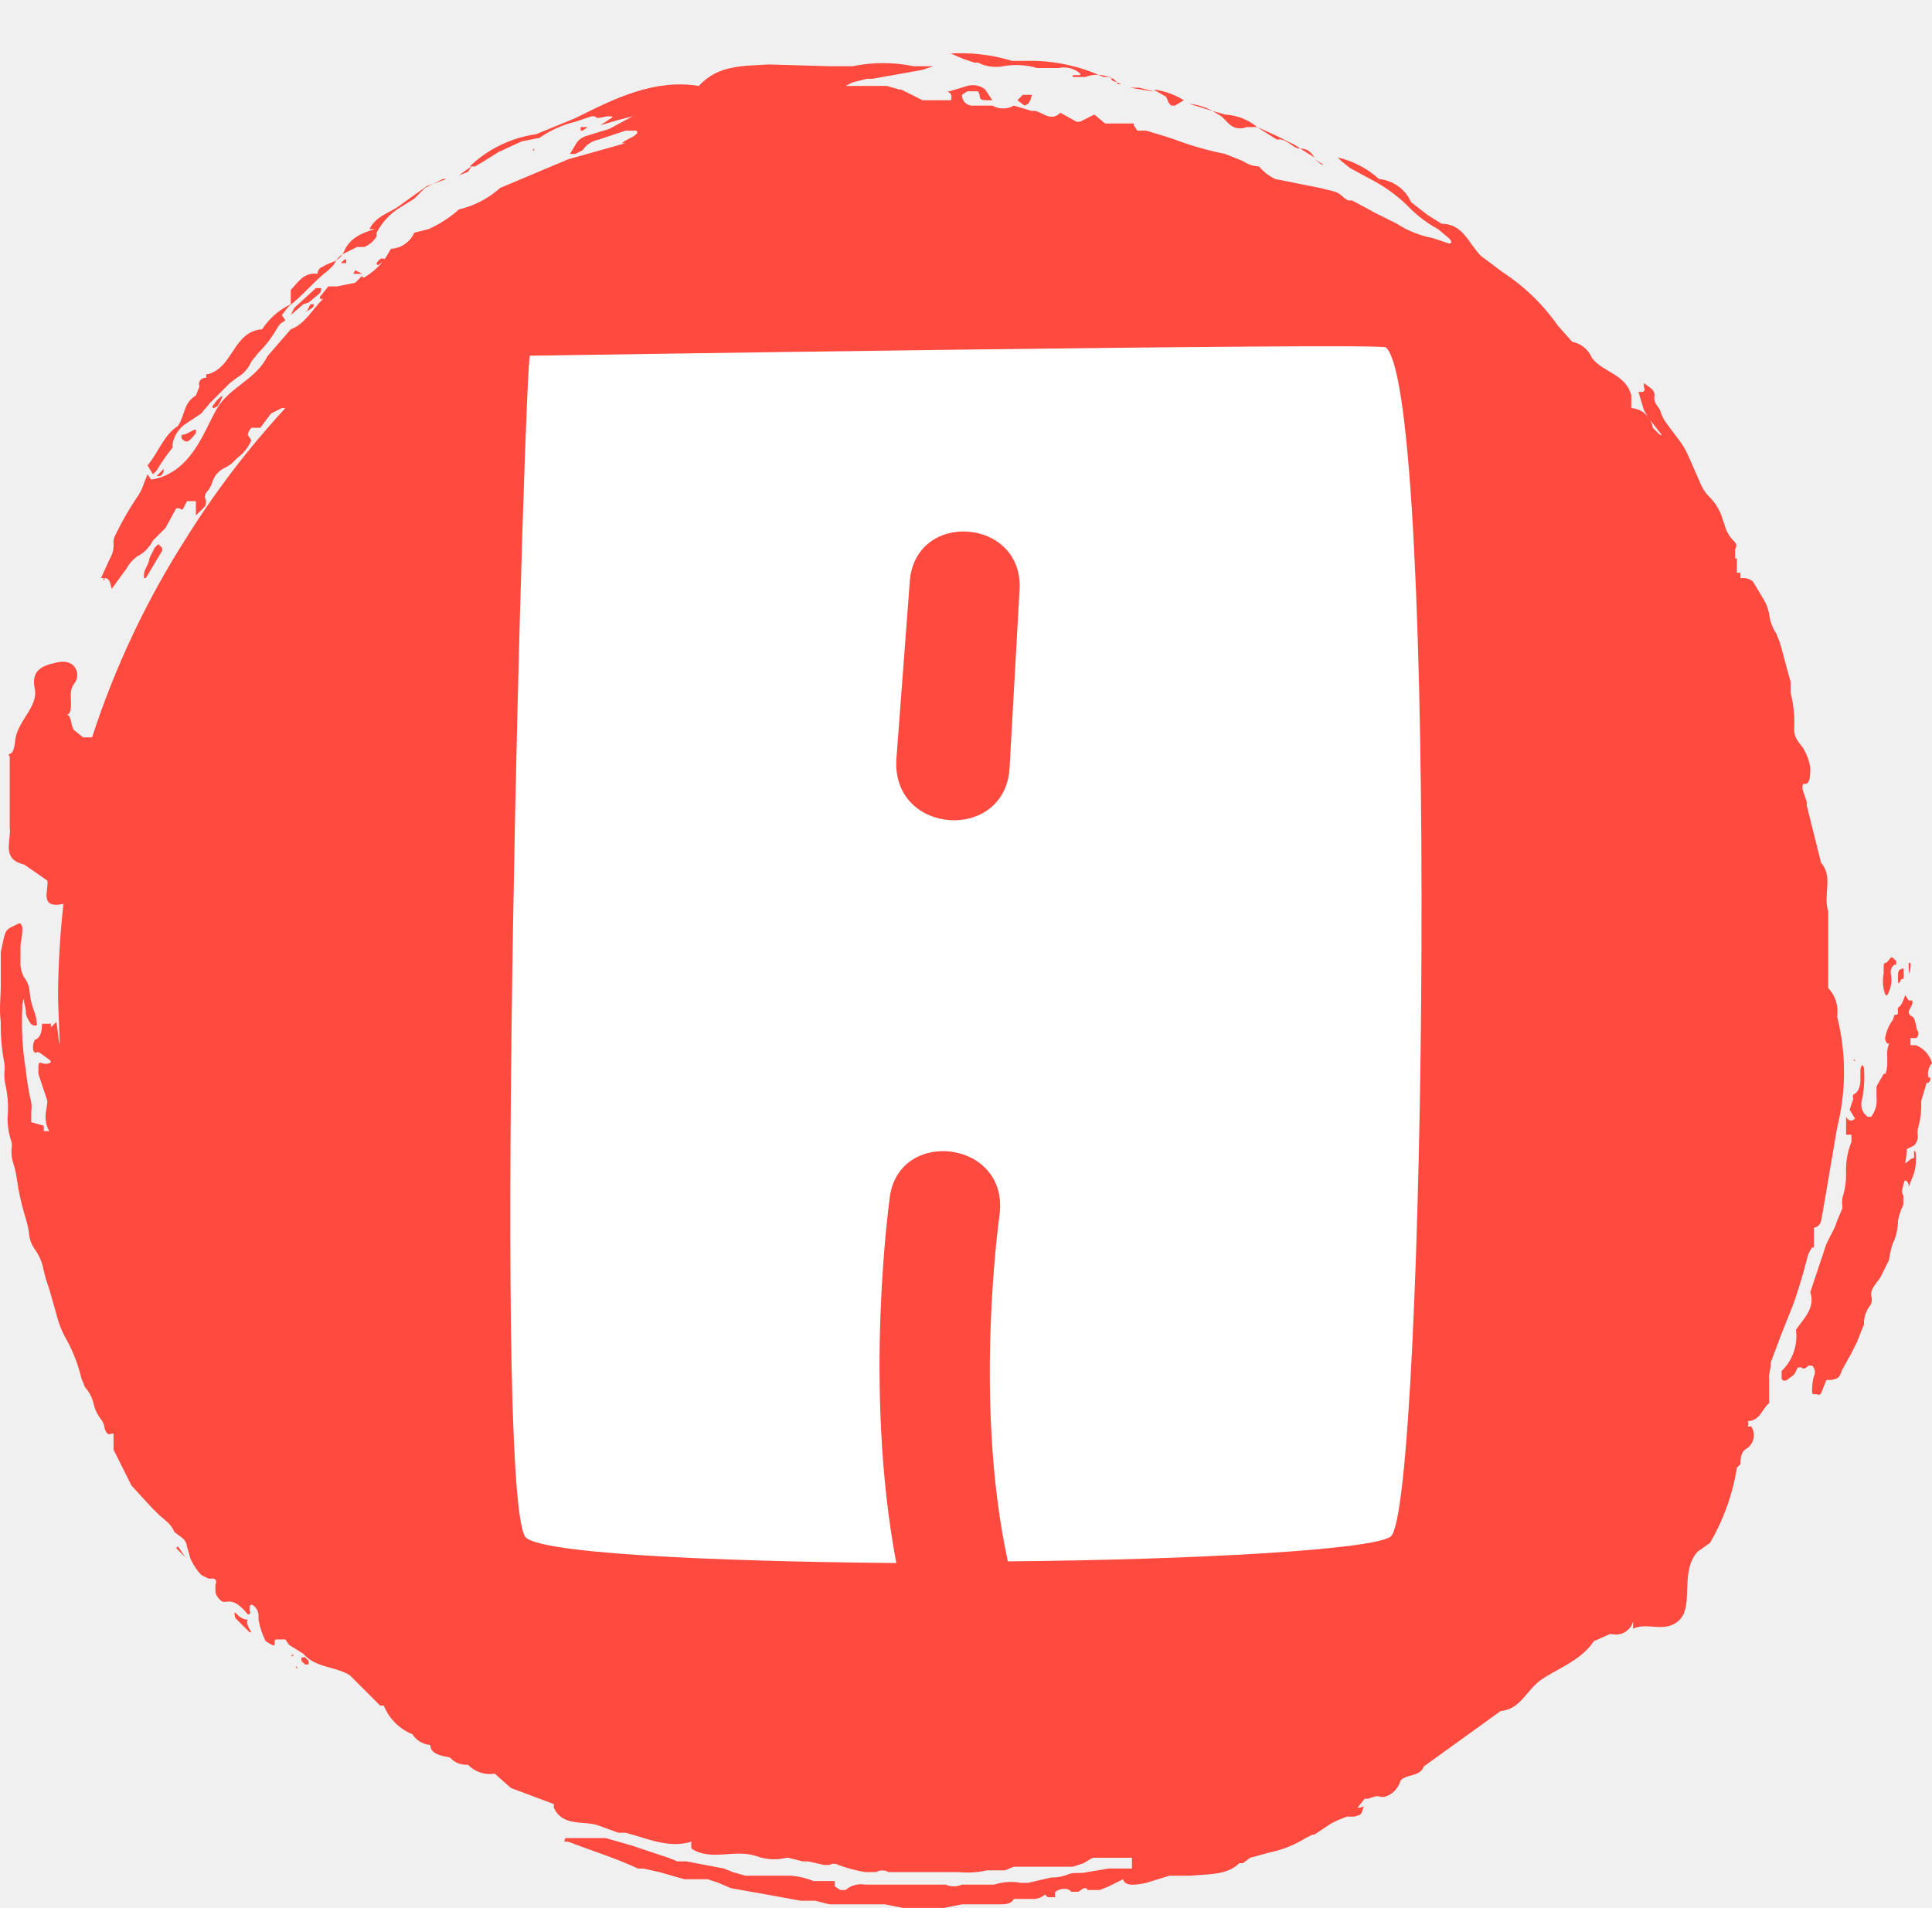
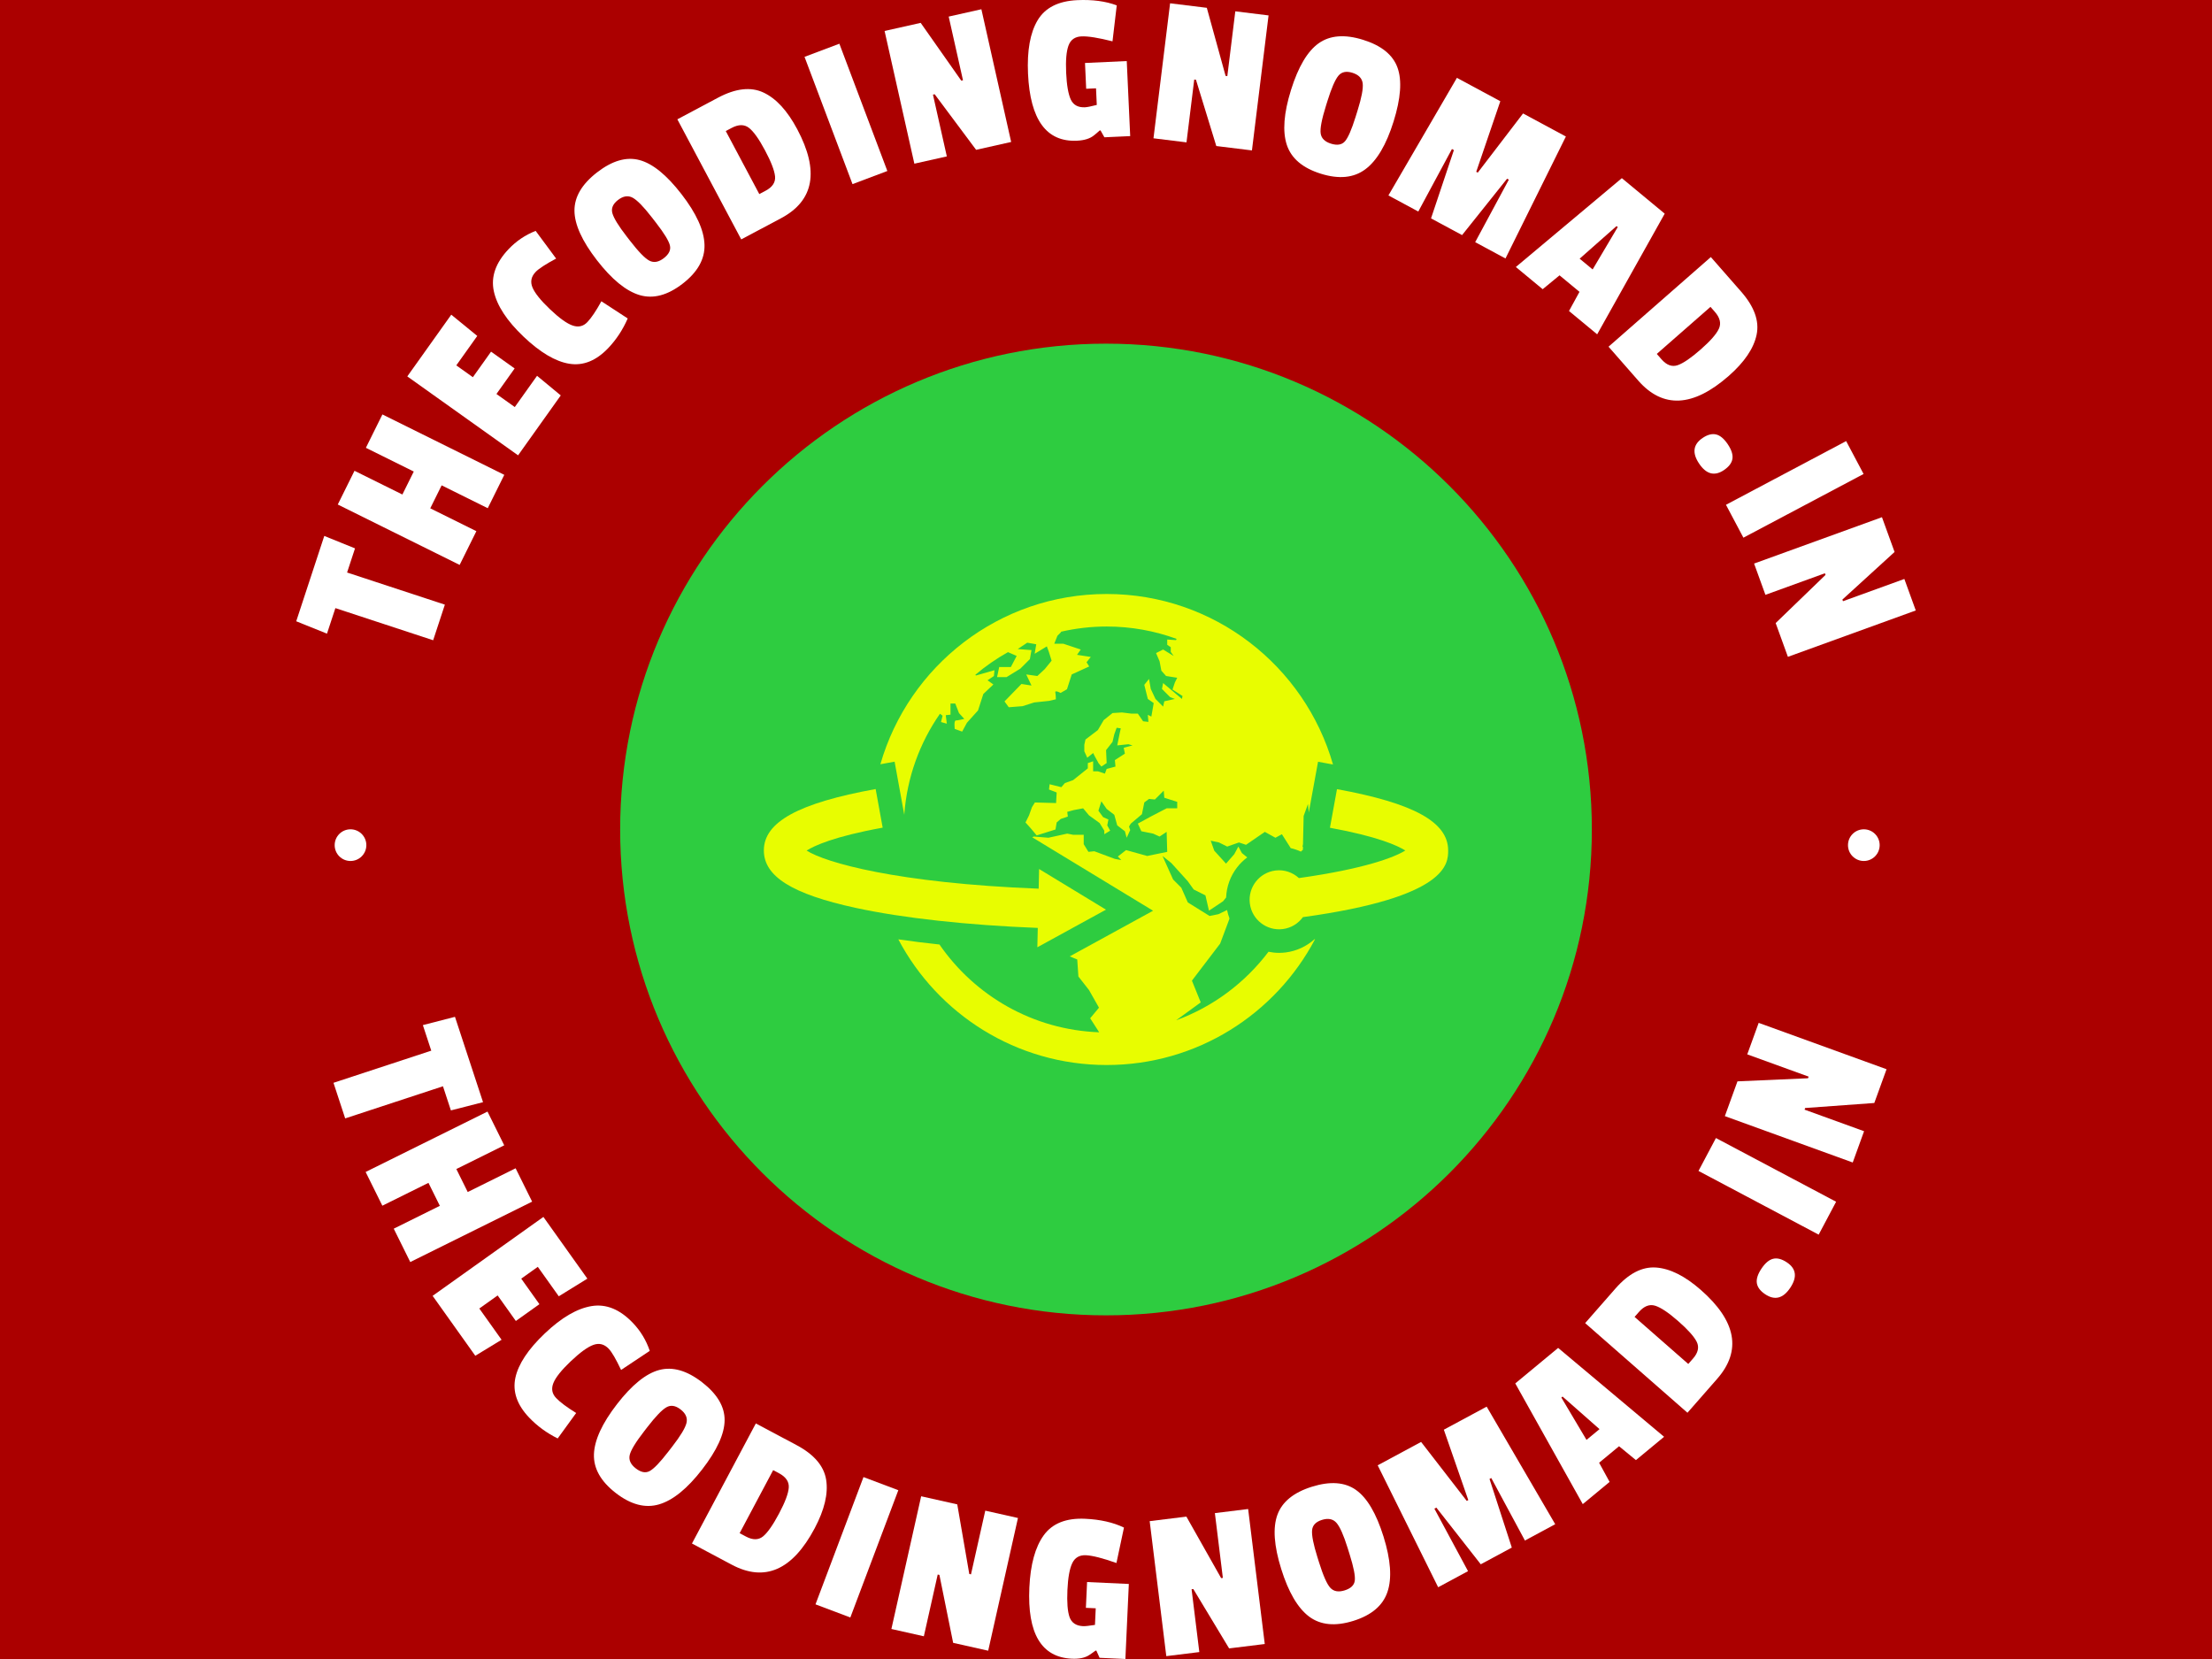
- <svg xmlns="http://www.w3.org/2000/svg" width="308.761" height="304.916" viewBox="0 0 106.008 104.687" class="css-1j8o68f" version="1.1" id="svg23">
-   <defs id="SvgjsDefs2684" />
-   <g id="SvgjsG2685" featurekey="rootContainer" transform="matrix(0.9820593,0,0,0.9820593,-0.05456052,0)" fill="#ff4a3f">
-     <g id="g17">
-       <path d="M19.8 15.3h.5l-.4-.2zm.5.1zm.8-.7c0 .1 0 .1.1.1l.4-.3c-.2-.1-.3-.1-.5.2zm.4-.2zm-4.1 2.3zm-.2.6l.3-.2c.1-.1.1-.2.1-.2h-.2l-.2.4c-.1-.1-.1 0 0 0zm2.2-2.9h-.1l-.2.2h.3zm-2.1 2.4l.6-.5c.1-.1.1-.2.1-.3h-.3l-1.2 1.1-.2.4.7-.6zm-1.1.8z" id="path3" />
-       <path d="M9.7 25v-.2a1.7 1.7 0 0 1 .7-1.1l.9-.6.5-.6.7-.7.4-.4.4-.3a1.9 1.9 0 0 0 .8-.9l.4-.5a5.9 5.9 0 0 0 1-1.3l.2-.3.3-.2-.2-.3.4-.5c.8-.6 1.4-1.4 2.2-2l.3-.3a1.4 1.4 0 0 1 .5-.6l.8-.4h.4a1.4 1.4 0 0 0 .7-.6V13a3.5 3.5 0 0 1 1.3-1.4l.8-.5.2-.2.4-.4 1-.5h.2l-1.1.4-1.4 1c-.6.5-1.4.6-1.8 1.4h.3c-.7.2-1.4.5-1.7 1.2s-.8.6-1.2.9a.4.4 0 0 0-.3.4c-.8-.1-1.1.5-1.5.9v.8a3.9 3.9 0 0 0-1.6 1.4c-1.6.1-1.6 2.1-3 2.5h-.1a.2.2 0 0 0 0 .2c-.3 0-.5.2-.4.5l-.2.5c-.7.4-.6 1.1-1 1.7-.8.5-1.1 1.5-1.7 2.2l.3.5.2-.2a11.6 11.6 0 0 1 .9-1.3zM53.9 3.3l.6.2h.2a2.2 2.2 0 0 0 1.4.2 4.1 4.1 0 0 1 1.9.1h1.2a1.4 1.4 0 0 1 1.2.3.1.1 0 0 1 0 .1H60a.1.1 0 0 0 0 .1h.7a1.8 1.8 0 0 1 1.3 0c.2 0 .1.1.2.2l.5.2h-.2c-.2-.4-.5-.4-.8-.4a9.7 9.7 0 0 0-4.3-.9h-.8A9.8 9.8 0 0 0 53 3h.2zm7.3 3.1zM50.3 4.7zm10.9 1.7h.2-.2zM19 14.7zm32.1-10zm17.6 2.2a.9.9 0 0 0 1 .2h.6a3.1 3.1 0 0 0-1.8-.7l-.7-.2.5.3zm-3.4-1.3c0 .1.1.2.2.3h.2l.5-.3a4.2 4.2 0 0 0-1.7-.6l.7.4zm7.4 2.7l.8.5c-.2-.3-.4-.5-.8-.5z" id="path5" />
-       <path d="M99 76.1l.6-1.6.6-1.5c.2-.5.6-1.8.8-2.6a1.7 1.7 0 0 1 .3-.7h.1v-1.1c.5-.1.4-.6.5-.9l.8-4.7a12.7 12.7 0 0 0 0-6.2 1.9 1.9 0 0 0-.5-1.6v-4.3c-.3-.9.3-1.9-.4-2.7L101 45a.4.4 0 0 0 0-.2l-.2-.6a.5.5 0 0 1 0-.4h.1c.3 0 .3-.5.3-.9a3 3 0 0 0-.4-1.1l-.3-.4a1.1 1.1 0 0 1-.2-.7 6.7 6.7 0 0 0-.2-2v-.6c-.2-.7-.4-1.5-.6-2.2l-.2-.5a2.5 2.5 0 0 1-.4-1.1 2.5 2.5 0 0 0-.3-.8l-.6-1a.8.8 0 0 0-.6-.2h-.1V32h-.2v-.8H97V31a.4.4 0 0 0 0-.1v-.2c.1-.2.1-.3-.1-.5a1.8 1.8 0 0 1-.4-.6l-.2-.6a2.9 2.9 0 0 0-.7-1.2 2.2 2.2 0 0 1-.5-.7l-.7-1.6a4.3 4.3 0 0 0-.6-1l-.6-.8a2.4 2.4 0 0 1-.4-.8l-.2-.3a.6.6 0 0 1-.1-.5.5.5 0 0 0-.2-.4l-.4-.3v.2c.1.2 0 .3-.1.3h-.2l.3 1 .3.5.7.9h-.1l-.2-.2-.2-.2a1.3 1.3 0 0 0-1.2-1.1v-.7c-.3-1.2-1.6-1.3-2.2-2.1a1.5 1.5 0 0 0-1.1-.9l-.8-.9a11.3 11.3 0 0 0-3.1-3l-.8-.6-.4-.3c-.7-.7-1-1.8-2.2-1.8l-.8-.5-.9-.7a2.2 2.2 0 0 0-1.8-1.3 5.1 5.1 0 0 0-2.3-1.2l.2.2.5.4 1.3.7a8.5 8.5 0 0 1 2.1 1.6 6.8 6.8 0 0 0 1.5 1.1l.6.5c.1.1.2.2.1.3H81l-.9-.3a5.6 5.6 0 0 1-2-.8l-1.2-.6-1.3-.7h-.2c-.3-.1-.4-.4-.8-.5l-.8-.2-2.5-.5a2.6 2.6 0 0 1-.9-.7 1.7 1.7 0 0 1-.9-.3l-1-.4a18.1 18.1 0 0 1-2.8-.8l-.6-.2-1-.3h-.5l-.2-.3v-.1h-1.6l-.6-.5-.4.2-.4.2h-.2l-.9-.5c-.6.6-1.1-.2-1.6-.1l-1-.3a1.2 1.2 0 0 1-1.2 0h-1.2a.6.6 0 0 1-.5-.6l.3-.2h.6a.7.7 0 0 1 .1.3c0 .2.2.2.5.2h.2l-.4-.6a1.1 1.1 0 0 0-1-.2l-1 .3H53c.3.2.2.3.2.5h-1.6l-.4-.2-.8-.4h-.1l-.7-.2h-2.3l.4-.2.8-.2h.3l1.7-.3 1.1-.2.6-.2h-1.1a8.4 8.4 0 0 0-3.4 0h-1.3L43 3.6c-1.4.1-2.8 0-3.9 1.2-2.5-.4-4.7.7-6.9 1.8l-2.2.9a6.7 6.7 0 0 0-3.7 1.8h.3l.5-.3.8-.5 1.3-.6 1-.2a6 6 0 0 1 2-.9l.9-.3h.2c.1.2.5 0 .7 0h.2c.1 0 .1.1 0 .1l-.6.4 1-.3.8-.2-1.3.7-1.3.4a1 1 0 0 0-.6.5l-.3.5h.3l.4-.2a1.4 1.4 0 0 1 .9-.6l1.5-.5h.5a.1.1 0 0 1 .1.2c-.2.2-.6.3-.8.5h.2l-3.2.9-3.8 1.6a5.2 5.2 0 0 1-2.3 1.2 6.6 6.6 0 0 1-1.7 1.1l-.8.2a1.5 1.5 0 0 1-1.3.9l-.3.5a3.7 3.7 0 0 1-1.2 1.1h-.1v-.1l-.2.2-.2.2-1 .2h-.5l-.4.5c-.1.1-.1.2 0 .2h.1c-.6.6-1 1.4-1.8 1.7L15 19.9c-.6 1.2-1.8 1.6-2.6 2.6s-1.4 3.9-3.9 4.3l-.2-.3-.2.5a2.7 2.7 0 0 1-.4.8 16.9 16.9 0 0 0-1.2 2.1.8.8 0 0 0-.1.5 1.4 1.4 0 0 1-.2.8l-.5 1.1h.2c.3 0 .3.3.4.6l.8-1.1a2.2 2.2 0 0 1 .6-.7 2 2 0 0 0 .9-.9l.3-.3.4-.4.6-1.1h.2c.1.1.1.1.2 0l.2-.4h.5v.8l.5-.5a.5.5 0 0 0 0-.5.4.4 0 0 1 .1-.3 1.5 1.5 0 0 0 .3-.5 1.3 1.3 0 0 1 .8-.9l.3-.2.3-.3a2.4 2.4 0 0 0 .8-1l-.2-.3c0-.1.1-.3.2-.4h.5l.6-.8.6-.3h.2a48.8 48.8 0 0 0-5.5 7.2h-.1.1a48.4 48.4 0 0 0-5.3 11.2h-.5l-.5-.4c-.2-.2-.1-.7-.4-.9h.1c.3-.5-.1-1.2.3-1.7s.1-1.4-.9-1.2-1.5.5-1.3 1.5-1 1.8-1.1 2.9-.5.5-.3.9v3.9c.1.8-.5 1.8.8 2.1l1.3.9c.1.5-.5 1.6.9 1.3a49.2 49.2 0 0 0-.3 5c0 1.1.1 2.2.1 3.3v-.4c-.1-.4-.1-.8-.2-1.3l-.3.3v-.2h-.5c0 .5-.1.8-.4.9a.9.9 0 0 0-.1.5c0 .1.1.3.2.2s.4.2.7.4-.2.3-.4.2-.2.1-.2.3v.3l.5 1.5c0 .3-.1.6-.1.9a1.7 1.7 0 0 0 .2.8h-.3v-.3l-.7-.2v-.6a1.5 1.5 0 0 0 0-.5 14.6 14.6 0 0 1-.3-1.8 16.6 16.6 0 0 1-.2-3.5.9.9 0 0 1 .1-.5v.2a2.9 2.9 0 0 1 .1.5.8.8 0 0 0 .1.4c.1.2.2.4.4.4s.1-.1.1-.2a2.1 2.1 0 0 0-.1-.5 4.2 4.2 0 0 1-.3-1.3 1.5 1.5 0 0 0-.3-.7 1.6 1.6 0 0 1-.2-.9v-.8c0-.3.1-.6.1-.9a.5.5 0 0 0-.1-.4h-.1c-.8.4-.7.2-1 1.6V55c0 .7-.1 1.4 0 2.1a10.8 10.8 0 0 0 .2 2.3 1.8 1.8 0 0 1 0 .5 3.1 3.1 0 0 0 .1.9 5.9 5.9 0 0 1 .1 1.3 3.9 3.9 0 0 0 .2 1.7 1.2 1.2 0 0 1 0 .4 2.1 2.1 0 0 0 .1.8 4.9 4.9 0 0 1 .2.9 14 14 0 0 0 .5 2.2 5 5 0 0 1 .2 1 1.7 1.7 0 0 0 .3.7 2.9 2.9 0 0 1 .5 1.2 8.5 8.5 0 0 0 .3 1l.4 1.4a5.4 5.4 0 0 0 .6 1.5 8.5 8.5 0 0 1 .8 2.1l.2.5a2.1 2.1 0 0 1 .5 1 2.1 2.1 0 0 0 .4.8 1 1 0 0 1 .2.5c.1.3.2.4.4.3h.1v.9l.5 1 .5 1 1.1 1.2.4.4c.3.3.7.5.9 1l.4.3a.7.7 0 0 1 .3.5l.2.7a3.3 3.3 0 0 0 .6.9l.4.2h.3a.2.2 0 0 1 .1.3 2.5 2.5 0 0 0 0 .5.9.9 0 0 0 .4.5h.2c.4-.1.8.2 1.2.7h.1c0-.1.1-.1 0-.2v-.2c0-.1.1-.2.2-.1a.7.7 0 0 1 .3.6v.2a4.3 4.3 0 0 0 .4 1.2c.5.3.5.3.5.1s0-.2.2-.2h.4l.2.3.8.5c.7.8 1.8.7 2.6 1.2l1.7 1.7h.2a2.9 2.9 0 0 0 1.6 1.6 1.3 1.3 0 0 0 1 .6c0 .5.6.6 1.1.7a1.2 1.2 0 0 0 .8.4h.2a1.7 1.7 0 0 0 1.5.5l.9.8 2.4.9v.2c.5 1.1 1.7.7 2.5 1l1.1.4h.4c1.2.3 2.4.9 3.7.5a.7.7 0 0 0 0 .4c1.1.7 2.4 0 3.6.4a2.9 2.9 0 0 0 1.7.1h.1l.8.2h.3l.9.2h.3a.5.5 0 0 1 .5 0 7.9 7.9 0 0 0 1.5.4h.6a.7.7 0 0 1 .7 0h3.9a5 5 0 0 0 1.6-.1h1l.5-.2H60l.6-.2.5-.3h2.2v.6H62l-1.2.2c-.4.1-.7 0-1 .1a2.4 2.4 0 0 1-1 .2l-1.3.3h-.4a3.1 3.1 0 0 0-1.5.1h-1.8a1.1 1.1 0 0 1-.9 0h-4.5a1.3 1.3 0 0 0-1.1.3H47l-.3-.2v-.3h-1.2a4.1 4.1 0 0 0-1.3-.3h-2.5l-.7-.2-.5-.2-2.1-.4h-.5l-.5-.2-2.1-.7-1.4-.4h-2.2c-.1 0-.1.1-.1.2h.2c1.3.5 2.6.9 3.9 1.5h.3l.9.2 1.4.4h1.3l.6.2.7.3 1.7.3 1.1.2 1.1.2h.8l.8.2h3.1l1 .2h2.3l1-.2H56c.4 0 .6-.1.7-.3h1a1 1 0 0 0 .8-.3c-.1.1 0 .1.1.2h.4v-.2c0-.1 0-.1.2-.2s.6-.1.7.1h.4l.3-.2c.2 0 .2 0 .2.1h.7l.5-.2.8-.4c.1.3.4.4 1.3.2l1.3-.4h1.2c.9-.1 2 0 2.7-.7h.2l.4-.3 1.1-.3a6.1 6.1 0 0 0 2-.8l.4-.2h.1l.9-.6.4-.2.5-.2h.4c.4-.1.4-.1.5-.4s0-.1-.2-.1h-.1l.4-.5h.2c.3-.1.5-.2.7-.1h.2a1.3 1.3 0 0 0 .9-.9c.3-.4 1.1-.2 1.3-.8l4.3-3.1c1.1-.1 1.4-1.1 2.2-1.7s2.3-1.1 3-2.2l.9-.4h.1a1 1 0 0 0 1.2-.7v.4c.8-.4 1.8.3 2.6-.5s0-2.7 1-3.8l.7-.5a12.1 12.1 0 0 0 1.5-4.2l.2-.2c0-.3 0-.7.4-.9a.9.9 0 0 0 .2-1.2h-.2a.3.3 0 0 0 0-.3c.7 0 .8-.7 1.2-1V77a.5.5 0 0 1 0-.2 3.8 3.8 0 0 0 .1-.7zM5.9 32.2z" id="path7" />
-       <path d="M26.4 9.3l-.3.2-.4.3.5-.2zm6.1-2h.1l.3-.2h-.4zm-2.6 1l-.1.1h.1v-.1zm-1.5 1.4zm1.3-.2zm-6.3 3.1zM9.2 26.2l-.4.4H9a.4.4 0 0 0 .2-.4zm3-3.5a2.1 2.1 0 0 0 .3-.6 1.5 1.5 0 0 0-.5.5c-.1.1-.1.2 0 .2zM11 24.2V24c-.2 0-.5.3-.8.3v.2c.3.3.4.2.8-.3zm3 66.2zM73.9 9.2h.1l-.5-.3zm-2.5-1.4c.5-.1.8.4 1.2.5h.1l-.3-.2-1-.5-1.1-.5.3.2zM52.8 3.1zm11.7 2h-.1l-1.2-.2h.5zm2 .7l1.3.4a3.3 3.3 0 0 0-1.3-.4zm-9 0a1 1 0 0 0 .2-.5h-.5l-.3.3.4.3zm9 1.6zM49.9 4.2zm2.9.7zM48.5 4zm13.8 2.1a.5.5 0 0 0 0 .1zm44.8 52.3h-.3V58h.3c.1 0 .2-.3.1-.4s-.1-.7-.3-.8a.3.3 0 0 1-.2-.3l.2-.4a.4.4 0 0 0 0-.2h-.2l-.2-.3c-.1.3-.2.6-.4.7a.5.5 0 0 0 0 .2c0 .1 0 .2-.1.2h-.1a1.1 1.1 0 0 1-.1.3 2.3 2.3 0 0 0-.4.9.4.4 0 0 0 .1.4h.1a1.7 1.7 0 0 0-.1.8v.4a1.8 1.8 0 0 1-.1.5h-.1l-.4.7v.6a1.5 1.5 0 0 1-.3 1.1h-.2l-.2-.2a.9.9 0 0 1-.1-.8 6.5 6.5 0 0 0 .1-1.7c0-.1-.1-.2-.1-.2a.5.5 0 0 0-.1.3v.6c0 .2-.1.6-.3.7s-.1.2-.1.3l-.2.6.3.5c-.2.2-.4.1-.5-.1v1h.3v.4a4.2 4.2 0 0 0-.3 1.4 3.3 3.3 0 0 0 0 .4 4 4 0 0 1-.2 1.3 2 2 0 0 0 0 .6l-.3.7a3.2 3.2 0 0 1-.3.7l-.3.6-.9 2.7c.3.9-.4 1.5-.8 2.1a2.7 2.7 0 0 1-.8 2.3v.4c0 .1.1.2.3.1l.4-.3.2-.4h.2c.1.1.2.1.4-.1h.2a.5.5 0 0 1 .1.6 2.9 2.9 0 0 0-.1.8c0 .1 0 .2.1.2h.2c.1.1.2 0 .3-.3l.2-.5h.3c.4-.1.4-.1.6-.6l.5-.9.3-.6.4-1a1.6 1.6 0 0 1 .3-1 .6.6 0 0 0 .1-.6c0-.2 0-.3.2-.6l.3-.4.5-1a4.7 4.7 0 0 1 .2-.9 3 3 0 0 0 .3-1.3 3.8 3.8 0 0 1 .3-.9v-.5c-.1-.2-.1-.2 0-.6s.1-.2.2-.2a.4.4 0 0 1 .1.3l.2-.5a2.3 2.3 0 0 0 .2-.9v-.3c0-.1 0-.3-.1-.3v.4c-.2 0-.3.2-.5.3a6.4 6.4 0 0 0 .1-.8l.4-.2a.7.7 0 0 0 .2-.6 1.4 1.4 0 0 1 0-.3 4.8 4.8 0 0 0 .2-1.4v-.2l.3-1h.1a.3.3 0 0 0 .1-.3h-.1a.9.9 0 0 1 .2-.8 1.5 1.5 0 0 0-.9-1zm-1.2 7.8zm-.2-9.9zm0 0zM9.1 30.8a.3.3 0 0 0 0-.2l-.2-.2-.2.2-.3.6c0 .3-.3.6-.3.9v.2h.1zm96.3 24.8h.1a1.7 1.7 0 0 0 .2-1.2.5.5 0 0 1 .2-.5h.1v-.2l-.2-.2h-.1c-.1.1-.2.3-.3.3s-.1.1-.1.3v.3a2.2 2.2 0 0 0 .1 1.2zM13.2 90.1c-.1 0 0 .2 0 .3l.8.8h.1c-.2-.3-.3-.6-.2-.7a.9.9 0 0 1-.5-.2zm.8.3zm92.3-35.7h.1a2 2 0 0 0 0-.6c-.3.1-.3.1-.3.6s.1.1.2 0z" id="path9" />
-       <path d="M106.7 62a.6.6 0 0 0 .1-.5c0-.1-.1-.2-.1-.1h-.2v.2c0 .4.1.5.2.4zm.1-8.2h-.1v.6a1 1 0 0 0 .1-.6zM17.1 92.6h-.2v.2l.2.2h.2v-.2zm86.6-33.3c0-.1 0-.1-.1-.1zM9.9 86.5l.5.5-.4-.6z" id="path11" />
-       <circle cx="10.5" cy="87.1" transform="rotate(-24.8 10.4 87.159)" id="circle13" />
-       <path d="M9.7 30.1h-.1v.2-.2h.1zm83.2-6.6l-.2-.3h-.1zm-14.7 77.1zM5.9 32.2zm-.1.2a.3.3 0 0 0 .1-.2v.2zm1.9-4.9zM61.5 2.4zm42.8 58.2v.1-.1zM16.4 92.5h-.1c.1.1.2 0 .1-.1zm.2.7h.1l-.1-.1v.1zm73.9-71.3zm15.2 34.4zM14.6 91.7zm92.1-37zm-.8 11.4zM34.6 0z" id="path15" />
-     </g>
-   </g>
-   <g id="SvgjsG2686" featurekey="nameFeature-0" transform="matrix(2.284354,0,0,2.284354,27.98006,-5.60952)" fill="#ffffff">
-     <path d="M9.6 16.48 l-0.32 4.24 c-0.08 1.8 2.6 1.96 2.72 0.2 l0.24 -4.28 c0.12 -1.76 -2.56 -1.96 -2.64 -0.16 z M0.48 11 l0 0 c0.04 0 20.48 -0.32 20.56 -0.2 c1.28 1.12 0.96 27.8 0.12 28.56 c-0.4 0.32 -4.64 0.56 -9.2 0.6 c-0.84 -3.84 -0.2 -8.32 -0.2 -8.32 c0.24 -1.8 -2.44 -2.12 -2.64 -0.4 c0 0.04 -0.64 4.52 0.16 8.76 c-4.56 -0.04 -8.68 -0.24 -8.92 -0.64 c-0.8 -1.44 0 -28.28 0.12 -28.36 z" id="path20" />
+ <svg xmlns="http://www.w3.org/2000/svg" version="1.1" width="2000" height="1500" viewBox="0 0 2000 1500">
+   <rect width="2000" height="1500" fill="#ab0000" />
+   <g transform="matrix(0.75,0,0,0.75,250,0.0009525261)">
+     <svg viewBox="0 0 280 280" data-background-color="#ab0000" preserveAspectRatio="xMidYMid meet" height="2000" width="2000">
+       <g id="tight-bounds" transform="matrix(1,0,0,1,0,0.0001692817)">
+         <svg viewBox="0 0 280 280" height="280" width="280">
+           <g>
+             <svg viewBox="0 0 280 280" height="280" width="280">
+               <g>
+                 <svg viewBox="0 0 280 280" height="280" width="280">
+                   <g id="textblocktransform">
+                     <svg viewBox="0 0 280 280" height="280" width="280" id="textblock">
+                       <g>
+                         <svg viewBox="0 0 280 280" height="280" width="280">
+                           <g transform="matrix(1,0,0,1,57.50421,57.50421)">
+                             <svg viewBox="0 0 164.992 164.992" height="164.992" width="164.992">
+                               <g>
+                                 <circle r="82" cx="82.496" cy="82.496" fill="#2ecc40" data-fill-palette-color="accent" />
+                                 <svg version="1.1" x="24.749" y="24.749" viewBox="6.333 20 87.167 60" enable-background="new 0 0 100 100" xml:space="preserve" height="115.494" width="115.494" class="icon-kg-0" data-fill-palette-color="quaternary" id="kg-0">
+                                   <g fill="#e8fd00" data-fill-palette-color="quaternary">
+                                     <g fill="#e8fd00" data-fill-palette-color="quaternary">
+                                       <path d="M93.5 52.668c0-3.611-4.367-6.02-14.16-7.808l-0.898 4.918c6.103 1.115 8.62 2.278 9.6 2.898-1.373 0.861-5.218 2.342-13.552 3.51-0.784-0.714-1.854-1.106-2.989-0.964-2.061 0.258-3.521 2.139-3.263 4.198s2.139 3.521 4.198 3.263c1.07-0.135 1.971-0.711 2.561-1.519C93.485 58.618 93.5 54.331 93.5 52.668z" fill="#e8fd00" data-fill-palette-color="quaternary" />
+                                       <path d="M41.34 57.538c-18.103-0.708-27.177-3.332-29.559-4.854 0.975-0.621 3.506-1.796 9.688-2.919l-0.895-4.92c-9.849 1.79-14.241 4.202-14.241 7.822 0 3.308 3.608 5.565 11.699 7.317 6.022 1.306 14.221 2.2 23.195 2.552l-0.056 2.465 8.744-4.791-8.521-5.178L41.34 57.538z" fill="#e8fd00" data-fill-palette-color="quaternary" />
+                                     </g>
+                                     <g fill="#e8fd00" data-fill-palette-color="quaternary">
+                                       <path d="M76.465 63.986c-1.017 0.909-2.294 1.502-3.657 1.674-0.28 0.035-0.563 0.053-0.845 0.053-0.46 0-0.909-0.051-1.346-0.14-2.977 3.935-7.039 7.001-11.758 8.723l3.125-2.273-1.123-2.771 3.597-4.719 1.121-2.996 0.066-0.209c-0.13-0.345-0.233-0.702-0.306-1.072l-1.107 0.532-1.124 0.226-2.771-1.724-0.826-1.873-1.048-1.049-1.348-2.996 1.123 0.898 2.099 2.322 0.749 1.048 1.497 0.75 0.449 1.948 1.799-1.199 0.387-0.48c0.058-1.392 0.537-2.73 1.41-3.853 0.373-0.48 0.806-0.896 1.279-1.253l-0.68-0.555-0.45-0.826-0.524 0.975-1.048 1.198-1.499-1.649-0.448-1.271 1.048 0.225 1.049 0.523 1.499-0.523 0.899 0.3 2.395-1.648 1.351 0.749 0.823-0.449 1.125 1.771c0.447 0.103 0.881 0.253 1.299 0.444L75 52.573l0.006-0.373-0.056-0.01 0.062-0.337 0.006-0.354 0.074-3.222 0.551-1.526c0.045 0.356 0.073 0.718 0.104 1.077l0.641-3.507 0.539-2.951 1.906 0.349C75.237 29.179 63.693 20 50 20c-13.683 0-25.219 9.164-28.824 21.688l1.812-0.33 0.537 2.951 0.694 3.816c0.342-4.763 1.972-9.168 4.548-12.871l0.333 0.252-0.201 0.808 0.741 0.203-0.136-1.078 0.606-0.067v-1.415h0.607c0 0 0.107 0.274 0.219 0.562 0.123 0.317 0.254 0.65 0.254 0.65l0.674 0.743c0 0-0.809 0.2-1.077 0.2-0.271 0-0.137 1.079-0.137 1.079l0.944 0.336 0.609-1.125 1.413-1.57 0.673-2.09 1.28-1.214-0.741-0.536 0.811-0.542 0.067-0.741-2.359 0.675-0.075-0.09c1.284-1.091 2.677-2.059 4.159-2.886l1.106 0.481-0.742 1.416h-1.483l-0.27 1.279h1.215l1.752-1.078 1.213-1.212 0.202-1.146-1.752-0.135 1.212-0.81 1.146 0.203-0.2 1.212 1.55-0.945 0.271 0.742 0.337 1.08-0.877 1.077-0.942 0.876-1.418-0.201 0.676 1.415-1.28-0.202-2.158 2.225 0.54 0.741 1.753-0.136 1.482-0.473 1.889-0.2 0.875-0.202c0 0 0-0.54-0.067-0.875-0.067-0.338 0.674 0.065 0.674 0.065l0.811-0.471 0.605-1.888 2.225-1.013-0.337-0.539 0.54-0.674-1.753-0.271 0.473-0.674-2.226-0.742h-1.146l0.403-1.011 0.473-0.473-0.038-0.038c1.875-0.432 3.827-0.668 5.836-0.668 3.13 0 6.128 0.557 8.905 1.575l-0.069 0.157-1.122-0.073v0.674l0.45 0.299v0.6l0.375 0.523-1.349-0.823-0.897 0.45 0.448 1.049 0.226 1.198 0.6 0.674 1.42 0.226-0.297 0.598-0.302 0.901 1.274 0.823-0.075 0.374-2.396-2.022-0.147 0.75 1.047 1.048 0.6 0.225-1.35 0.299-0.149 0.675-0.974-0.975-0.6-1.271-0.224-1.275-0.601 0.749 0.449 1.798 0.749 0.526-0.298 1.721-0.451-0.225 0.075 0.899-0.675-0.075-0.673-0.976h-0.823l-1.198-0.149-1.2 0.076-1.123 0.899-0.748 1.272-1.574 1.199-0.15 0.673v0.826l0.376 0.823 0.749-0.6 0.224 0.449 0.376 0.674 0.074 0.151 0.374 0.449L50 41.537l-0.075-1.648 0.823-1.05c0 0 0.042-0.178 0.088-0.382 0.064-0.273 0.137-0.591 0.137-0.591l0.3-0.826 0.525 0.075-0.149 0.675-0.302 1.497 1.425-0.149 0.525 0.149-1.125 0.302 0.15 0.748-1.275 0.823 0.076 0.825L50 42.285l-0.224 0.599-0.899-0.3h-0.6v-1.273l-0.676 0.227v0.673l-1.872 1.499-1.05 0.375-0.448 0.523-1.498-0.375-0.076 0.675 0.975 0.375-0.075 1.348-2.698-0.075-0.373 0.599-0.375 1.049-0.449 0.901 0.674 0.749 0.75 0.896L43.483 50l0.149-0.898 0.526-0.45 0.898-0.3-0.075-0.599 0.824-0.225 1.198-0.226 0.749 0.898 1.35 0.976 0.598 0.973v0.45l0.748-0.45-0.373-0.673 0.15-0.751-0.675-0.298-0.599-0.823 0.374-1.201L50 47.378l0.973 0.75 0.374 1.349 0.976 0.747 0.226 0.825 0.45-0.974-0.15-0.45 0.224-0.374 1.421-1.199 0.301-1.498 0.601-0.45 0.747 0.075 1.126-1.124 0.073 0.9 1.646 0.523v0.824H57.64l-2.022 1.049-1.647 0.899 0.448 0.973 1.499 0.3 0.824 0.375L57.64 50.3l0.074 2.547-2.546 0.524-2.696-0.75-1.049 0.824 0.449 0.449-0.825-0.149-2.619-0.974-0.75 0.075-0.6-0.975v-1.199h-1.349l-0.749-0.149-2.396 0.525-1.873-0.15-0.182 0.099 2.423 1.473 8.521 5.178 4.44 2.698-4.557 2.496-6.058 3.319 0.954 0.393 0.149 2.172 1.35 1.724 1.272 2.246-1.123 1.35 1.148 1.784c-8.444-0.305-15.851-4.662-20.345-11.181-1.83-0.195-3.581-0.414-5.242-0.657C28.492 73.51 38.486 80 50 80c11.521 0 21.52-6.498 26.546-16.026C76.519 63.978 76.492 63.982 76.465 63.986z" fill="#e8fd00" data-fill-palette-color="quaternary" />
+                                     </g>
+                                   </g>
+                                 </svg>
+                               </g>
+                             </svg>
+                           </g>
+                           <g>
+                             <path d="M8.064 90.453l5.188 2.1-1.339 4.073 16.503 5.424-1.975 6.008-16.503-5.424-1.418 4.313-5.191-2.09z" fill="#ffffff" data-fill-palette-color="primary" />
+                             <path d="M17.876 69.948l20.569 10.194-2.791 5.63-7.782-3.857-1.922 3.878 7.783 3.857-2.822 5.694-20.569-10.194 2.822-5.693 8.082 4.005 1.922-3.878-8.083-4.005z" fill="#ffffff" data-fill-palette-color="primary" />
+                             <path d="M43.975 63.426l4.001 3.31-7.204 10.112-18.697-13.32 7.422-10.417 4.388 3.587-3.54 4.969 2.798 1.994 3.07-4.309 3.979 2.834-3.07 4.309 3.095 2.206z" fill="#ffffff" data-fill-palette-color="primary" />
+                             <path d="M46.169 52.204c1.581 1.504 2.857 2.418 3.826 2.743 0.969 0.325 1.793 0.129 2.473-0.585 0.68-0.715 1.468-1.886 2.363-3.515v0l4.446 2.9c-0.827 1.899-1.92 3.563-3.28 4.993v0c-2.04 2.144-4.233 3.029-6.579 2.652-2.342-0.381-4.918-1.908-7.728-4.58-2.815-2.678-4.485-5.231-5.01-7.66-0.525-2.439 0.309-4.811 2.503-7.117v0c1.29-1.356 2.808-2.379 4.554-3.068v0l3.458 4.673c-1.783 0.953-2.937 1.706-3.463 2.259v0c-0.75 0.788-0.926 1.66-0.53 2.616 0.397 0.955 1.386 2.185 2.967 3.689z" fill="#ffffff" data-fill-palette-color="primary" />
+                             <path d="M50.289 35.556c-0.011-2.333 1.261-4.487 3.816-6.463 2.554-1.976 4.94-2.669 7.157-2.079 2.217 0.591 4.581 2.508 7.091 5.753 2.514 3.249 3.808 6.092 3.883 8.529 0.076 2.428-1.153 4.621-3.686 6.581-2.538 1.964-4.959 2.607-7.261 1.928-2.297-0.683-4.7-2.647-7.211-5.891-2.514-3.249-3.777-6.035-3.789-8.358zM63.339 36.672c-1.385-1.79-2.465-2.894-3.24-3.311-0.771-0.411-1.592-0.28-2.464 0.394-0.866 0.67-1.18 1.417-0.943 2.242 0.236 0.834 1.04 2.139 2.412 3.913v0l0.54 0.697c1.464 1.892 2.567 3.025 3.309 3.399 0.746 0.379 1.552 0.234 2.418-0.436 0.871-0.674 1.213-1.391 1.026-2.152-0.182-0.765-0.959-2.034-2.332-3.809v0z" fill="#ffffff" data-fill-palette-color="primary" />
+                             <path d="M87.887 21.808v0c3.751 7.051 2.84 12.059-2.731 15.023v0l-6.72 3.574-10.781-20.267 6.855-3.646c2.977-1.583 5.534-1.876 7.672-0.878 2.138 0.998 4.04 3.063 5.705 6.194zM82.559 32.185c1.151-0.612 1.68-1.418 1.585-2.416-0.101-0.995-0.663-2.456-1.689-4.382-1.025-1.927-1.929-3.195-2.712-3.804-0.786-0.615-1.767-0.61-2.942 0.015v0l-0.975 0.519 5.659 10.639z" fill="#ffffff" data-fill-palette-color="primary" />
+                             <path d="M94.999 7.378l8.098 21.481-5.879 2.217-8.099-21.481z" fill="#ffffff" data-fill-palette-color="primary" />
+                             <path d="M118.968 1.56l5.025 22.4-5.914 1.326-6.996-9.378-0.287 0.064 2.339 10.424-5.479 1.229-5.025-22.4 6.092-1.366 6.852 9.753 0.287-0.064-2.412-10.75z" fill="#ffffff" data-fill-palette-color="primary" />
+                             <path d="M141.813 0.906l-0.716 6.07c-2.395-0.607-4.143-0.885-5.243-0.835-1.093 0.05-1.821 0.564-2.181 1.541-0.361 0.977-0.494 2.508-0.398 4.594 0.095 2.079 0.354 3.582 0.775 4.51 0.428 0.934 1.233 1.374 2.414 1.32v0c0.344-0.016 1.004-0.148 1.981-0.396v0l-0.129-2.804-1.66 0.076-0.2-4.353 7.047-0.324 0.581 12.666-4.354 0.2-0.652-1.157-0.141 0.006c-0.403 0.363-0.725 0.639-0.967 0.826v0c-0.665 0.545-1.625 0.846-2.88 0.903v0c-5.143 0.236-7.893-3.534-8.251-11.31v0c-0.179-3.895 0.36-6.899 1.616-9.012 1.262-2.121 3.493-3.255 6.693-3.402v0c2.565-0.118 4.787 0.176 6.665 0.882z" fill="#ffffff" data-fill-palette-color="primary" />
+                             <path d="M167.436 2.602l-2.804 22.785-6.016-0.741-3.433-11.186-0.291-0.036-1.306 10.603-5.572-0.686 2.804-22.784 6.197 0.762 3.17 11.491 0.292 0.036 1.346-10.935z" fill="#ffffff" data-fill-palette-color="primary" />
+                             <path d="M175.91 7.293c1.906-1.344 4.401-1.534 7.484-0.572 3.083 0.963 5.016 2.523 5.801 4.68 0.785 2.156 0.565 5.192-0.658 9.107-1.225 3.921-2.816 6.61-4.771 8.065-1.947 1.452-4.449 1.7-7.507 0.745-3.063-0.957-4.976-2.574-5.736-4.85-0.755-2.275-0.52-5.369 0.702-9.284 1.225-3.921 2.787-6.552 4.685-7.891zM182.465 18.632c0.675-2.161 0.962-3.678 0.86-4.552-0.104-0.868-0.682-1.466-1.733-1.795-1.045-0.326-1.838-0.156-2.379 0.51-0.549 0.671-1.159 2.077-1.827 4.218v0l-0.263 0.842c-0.713 2.283-1.011 3.836-0.893 4.658 0.116 0.829 0.697 1.407 1.741 1.733 1.051 0.328 1.835 0.198 2.352-0.39 0.523-0.587 1.119-1.951 1.789-4.092v0z" fill="#ffffff" data-fill-palette-color="primary" />
+                             <path d="M217.618 23.04l-10.196 20.583-5.113-2.753 5.679-10.548-0.294-0.159-7.598 9.515-5.239-2.82 3.859-11.528-0.33-0.178-5.679 10.548-5.042-2.715 11.56-19.847 7.327 3.944-4.065 11.912 0.259 0.14 7.643-9.986z" fill="#ffffff" data-fill-palette-color="primary" />
+                             <path d="M234.298 36.061l-11.4 20.364-4.754-3.936 1.769-3.233-3.365-2.786-2.846 2.341-4.528-3.749 17.888-14.993zM219.94 43.66l2.194 1.816 4.236-7.15-0.203-0.168z" fill="#ffffff" data-fill-palette-color="primary" />
+                             <path d="M245.082 63.463v0c-6.007 5.263-11.09 5.521-15.249 0.775v0l-5.016-5.725 17.266-15.128 5.116 5.839c2.222 2.536 3.092 4.959 2.609 7.268-0.483 2.31-2.058 4.633-4.726 6.971zM233.761 60.647c0.859 0.981 1.764 1.311 2.715 0.991 0.946-0.325 2.239-1.207 3.88-2.645 1.641-1.438 2.669-2.608 3.083-3.51 0.419-0.906 0.19-1.86-0.687-2.861v0l-0.728-0.831-9.064 7.942z" fill="#ffffff" data-fill-palette-color="primary" />
+                             <path d="M240.71 73.908v0c0.82-0.549 1.571-0.744 2.256-0.584 0.688 0.165 1.348 0.719 1.98 1.662 0.628 0.937 0.888 1.756 0.779 2.455-0.109 0.699-0.593 1.337-1.451 1.912v0c-1.577 1.057-2.97 0.685-4.177-1.117-1.207-1.802-1.003-3.244 0.613-4.328z" fill="#ffffff" data-fill-palette-color="primary" />
+                             <path d="M267.862 79.997l-20.283 10.751-2.943-5.551 20.283-10.752z" fill="#ffffff" data-fill-palette-color="primary" />
+                             <path d="M276.671 103.031l-21.582 7.826-2.065-5.698 8.415-8.129-0.1-0.277-10.043 3.642-1.914-5.279 21.582-7.825 2.128 5.869-8.806 8.034 0.1 0.276 10.357-3.755z" fill="#ffffff" data-fill-palette-color="primary" />
+                             <path d="M34.857 186.021l-5.423 1.388-1.338-4.073-16.504 5.424-1.974-6.008 16.503-5.424-1.418-4.314 5.419-1.397z" fill="#ffffff" data-fill-palette-color="primary" />
+                             <path d="M43.146 202.809l-20.569 10.193-2.79-5.63 7.782-3.857-1.921-3.878-7.783 3.857-2.822-5.694 20.569-10.193 2.822 5.694-8.082 4.005 1.922 3.878 8.082-4.006z" fill="#ffffff" data-fill-palette-color="primary" />
+                             <path d="M37.988 226.12l-4.435 2.7-7.204-10.112 18.696-13.32 7.422 10.417-4.824 2.976-3.54-4.969-2.798 1.993 3.069 4.309-3.978 2.835-3.07-4.309-3.096 2.205z" fill="#ffffff" data-fill-palette-color="primary" />
+                             <path d="M49.656 229.76c-1.581 1.504-2.558 2.732-2.932 3.684-0.373 0.951-0.219 1.784 0.461 2.499 0.68 0.715 1.81 1.56 3.392 2.537v0l-3.119 4.294c-1.855-0.921-3.463-2.097-4.822-3.526v0c-2.04-2.144-2.813-4.379-2.32-6.704 0.498-2.32 2.152-4.816 4.963-7.489 2.815-2.678 5.449-4.217 7.901-4.619 2.462-0.402 4.789 0.55 6.983 2.856v0c1.29 1.356 2.235 2.924 2.835 4.703v0l-4.841 3.219c-0.862-1.828-1.556-3.019-2.082-3.572v0c-0.75-0.788-1.612-1.008-2.586-0.66-0.974 0.348-2.252 1.275-3.833 2.778z" fill="#ffffff" data-fill-palette-color="primary" />
+                             <path d="M64.609 231.218c2.255-0.596 4.66 0.094 7.214 2.071 2.554 1.976 3.824 4.112 3.808 6.407-0.016 2.295-1.278 5.064-3.788 8.307-2.514 3.249-4.941 5.216-7.281 5.9-2.331 0.683-4.763 0.044-7.296-1.916-2.538-1.964-3.768-4.146-3.689-6.545 0.085-2.395 1.382-5.214 3.892-8.458 2.514-3.249 4.894-5.171 7.14-5.766zM66.805 244.13c1.385-1.79 2.182-3.113 2.391-3.967 0.205-0.85-0.128-1.612-1-2.286-0.866-0.67-1.668-0.787-2.407-0.35-0.749 0.437-1.809 1.543-3.182 3.317v0l-0.54 0.697c-1.464 1.892-2.284 3.244-2.459 4.056-0.18 0.818 0.163 1.561 1.029 2.232 0.871 0.674 1.651 0.825 2.341 0.452 0.695-0.368 1.729-1.439 3.101-3.213v0z" fill="#ffffff" data-fill-palette-color="primary" />
+                             <path d="M90.823 257.954v0c-3.751 7.051-8.412 9.095-13.984 6.131v0l-6.72-3.575 10.781-20.267 6.854 3.646c2.977 1.583 4.649 3.54 5.016 5.871 0.367 2.331-0.282 5.062-1.947 8.194zM79.24 259.335c1.151 0.612 2.114 0.6 2.889-0.036 0.769-0.64 1.666-1.923 2.69-3.85 1.025-1.927 1.571-3.385 1.639-4.375 0.07-0.996-0.482-1.806-1.658-2.431v0l-0.975-0.519-5.659 10.64z" fill="#ffffff" data-fill-palette-color="primary" />
+                             <path d="M104.949 251.512l-8.099 21.48-5.88-2.217 8.099-21.48z" fill="#ffffff" data-fill-palette-color="primary" />
+                             <path d="M125.142 256.201l-5.025 22.399-5.914-1.326-2.32-11.469-0.286-0.064-2.339 10.424-5.478-1.23 5.024-22.399 6.092 1.366 2.029 11.746 0.287 0.065 2.412-10.75z" fill="#ffffff" data-fill-palette-color="primary" />
+                             <path d="M143.032 257.82l-1.269 5.979c-2.33-0.824-4.044-1.261-5.145-1.312-1.093-0.05-1.865 0.395-2.313 1.335-0.449 0.94-0.721 2.453-0.817 4.538-0.095 2.079 0.024 3.6 0.359 4.562 0.341 0.969 1.102 1.481 2.283 1.535v0c0.344 0.016 1.014-0.055 2.008-0.212v0l0.129-2.804-1.66-0.077 0.199-4.353 7.047 0.323-0.581 12.666-4.354-0.2-0.543-1.212-0.141-0.006c-0.434 0.325-0.78 0.57-1.038 0.733v0c-0.712 0.481-1.696 0.693-2.952 0.636v0c-5.143-0.236-7.537-4.242-7.179-12.017v0c0.179-3.895 0.99-6.837 2.434-8.827 1.451-1.996 3.776-2.921 6.976-2.775v0c2.565 0.118 4.751 0.614 6.557 1.488z" fill="#ffffff" data-fill-palette-color="primary" />
+                             <path d="M163.99 254.686l2.805 22.784-6.015 0.741-6.043-10.019-0.292 0.036 1.305 10.602-5.573 0.686-2.805-22.784 6.197-0.763 5.863 10.379 0.291-0.036-1.346-10.935z" fill="#ffffff" data-fill-palette-color="primary" />
+                             <path d="M168.932 255.653c0.802-2.19 2.745-3.767 5.827-4.73 3.083-0.963 5.56-0.782 7.433 0.545 1.873 1.326 3.42 3.947 4.644 7.861 1.225 3.921 1.448 7.037 0.669 9.348-0.774 2.302-2.69 3.93-5.747 4.885-3.063 0.957-5.556 0.717-7.478-0.721-1.915-1.44-3.485-4.118-4.707-8.033-1.225-3.921-1.439-6.973-0.641-9.155zM180.777 261.244c-0.675-2.161-1.303-3.571-1.885-4.232-0.58-0.654-1.395-0.817-2.447-0.489-1.045 0.326-1.6 0.918-1.665 1.774-0.07 0.864 0.23 2.367 0.899 4.508v0l0.263 0.841c0.713 2.283 1.353 3.729 1.918 4.338 0.568 0.616 1.374 0.76 2.419 0.434 1.051-0.328 1.622-0.882 1.711-1.66 0.096-0.78-0.191-2.241-0.86-4.382v0z" fill="#ffffff" data-fill-palette-color="primary" />
+                             <path d="M204.248 237.408l11.569 19.843-5.113 2.753-5.679-10.549-0.295 0.159 3.761 11.581-5.239 2.82-7.499-9.568-0.33 0.178 5.679 10.548-5.042 2.715-10.205-20.578 7.327-3.945 7.706 9.952 0.259-0.139-4.128-11.879z" fill="#ffffff" data-fill-palette-color="primary" />
+                             <path d="M216.312 227.496l17.88 15-4.754 3.936-2.847-2.341-3.364 2.786 1.769 3.233-4.528 3.749-11.393-20.371zM221.099 243.02l2.194-1.816-6.235-5.496-0.203 0.168z" fill="#ffffff" data-fill-palette-color="primary" />
+                             <path d="M240.38 217.698v0c6.007 5.263 6.931 10.268 2.772 15.015v0l-5.016 5.725-17.266-15.128 5.116-5.84c2.222-2.536 4.509-3.716 6.863-3.541 2.353 0.175 4.864 1.432 7.531 3.769zM239.077 229.29c0.859-0.981 1.068-1.921 0.625-2.82-0.447-0.895-1.491-2.061-3.132-3.5-1.641-1.438-2.936-2.303-3.885-2.595-0.953-0.296-1.868 0.056-2.745 1.058v0l-0.728 0.831 9.063 7.941z" fill="#ffffff" data-fill-palette-color="primary" />
+                             <path d="M251.246 218.432v0c-0.82-0.549-1.286-1.171-1.398-1.864-0.109-0.699 0.153-1.52 0.784-2.463 0.628-0.937 1.286-1.489 1.975-1.654 0.688-0.165 1.462 0.04 2.32 0.615v0c1.577 1.057 1.762 2.486 0.555 4.289-1.207 1.802-2.619 2.161-4.236 1.077z" fill="#ffffff" data-fill-palette-color="primary" />
+                             <path d="M242.943 192.074l20.283 10.752-2.943 5.552-20.283-10.752z" fill="#ffffff" data-fill-palette-color="primary" />
+                             <path d="M250.157 172.635l21.581 7.825-2.066 5.698-11.67 0.847-0.1 0.276 10.043 3.641-1.914 5.279-21.582-7.825 2.128-5.87 11.909-0.522 0.1-0.277-10.357-3.755z" fill="#ffffff" data-fill-palette-color="primary" />
+                             <path d="M9.818 142.64c0-1.476 1.197-2.673 2.673-2.673 1.476 0 2.673 1.197 2.673 2.673 0 1.476-1.197 2.673-2.673 2.674-1.476 0-2.673-1.197-2.673-2.674z" fill="#ffffff" data-fill-palette-color="primary" />
+                             <path d="M265.23 142.64c0-1.476 1.197-2.673 2.673-2.673 1.476 0 2.673 1.197 2.674 2.673 0 1.476-1.197 2.673-2.674 2.674-1.476 0-2.673-1.197-2.673-2.674z" fill="#ffffff" data-fill-palette-color="primary" />
+                           </g>
+                         </svg>
+                       </g>
+                     </svg>
+                   </g>
+                 </svg>
+               </g>
+             </svg>
+           </g>
+           <defs />
+         </svg>
+         <rect width="280" height="280" fill="none" stroke="none" visibility="hidden" />
+       </g>
+     </svg>
  </g>
</svg>
